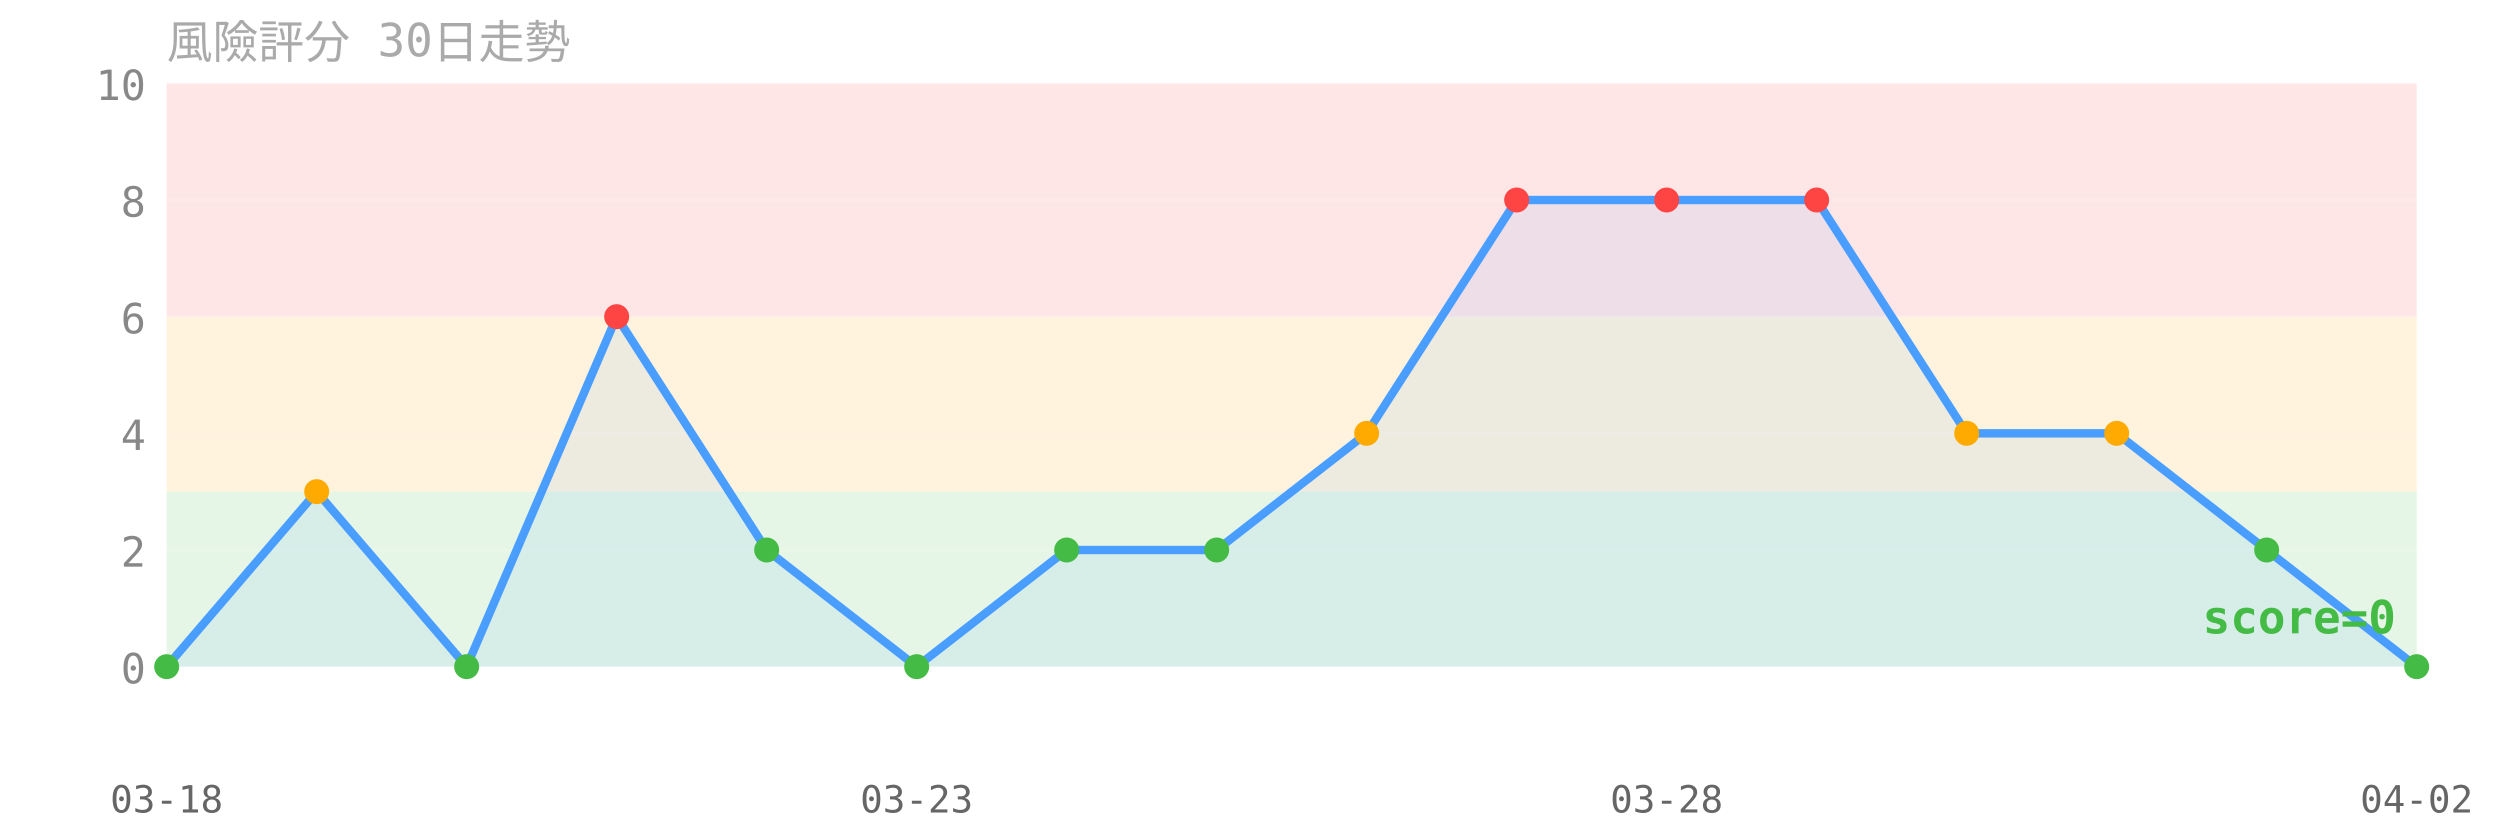
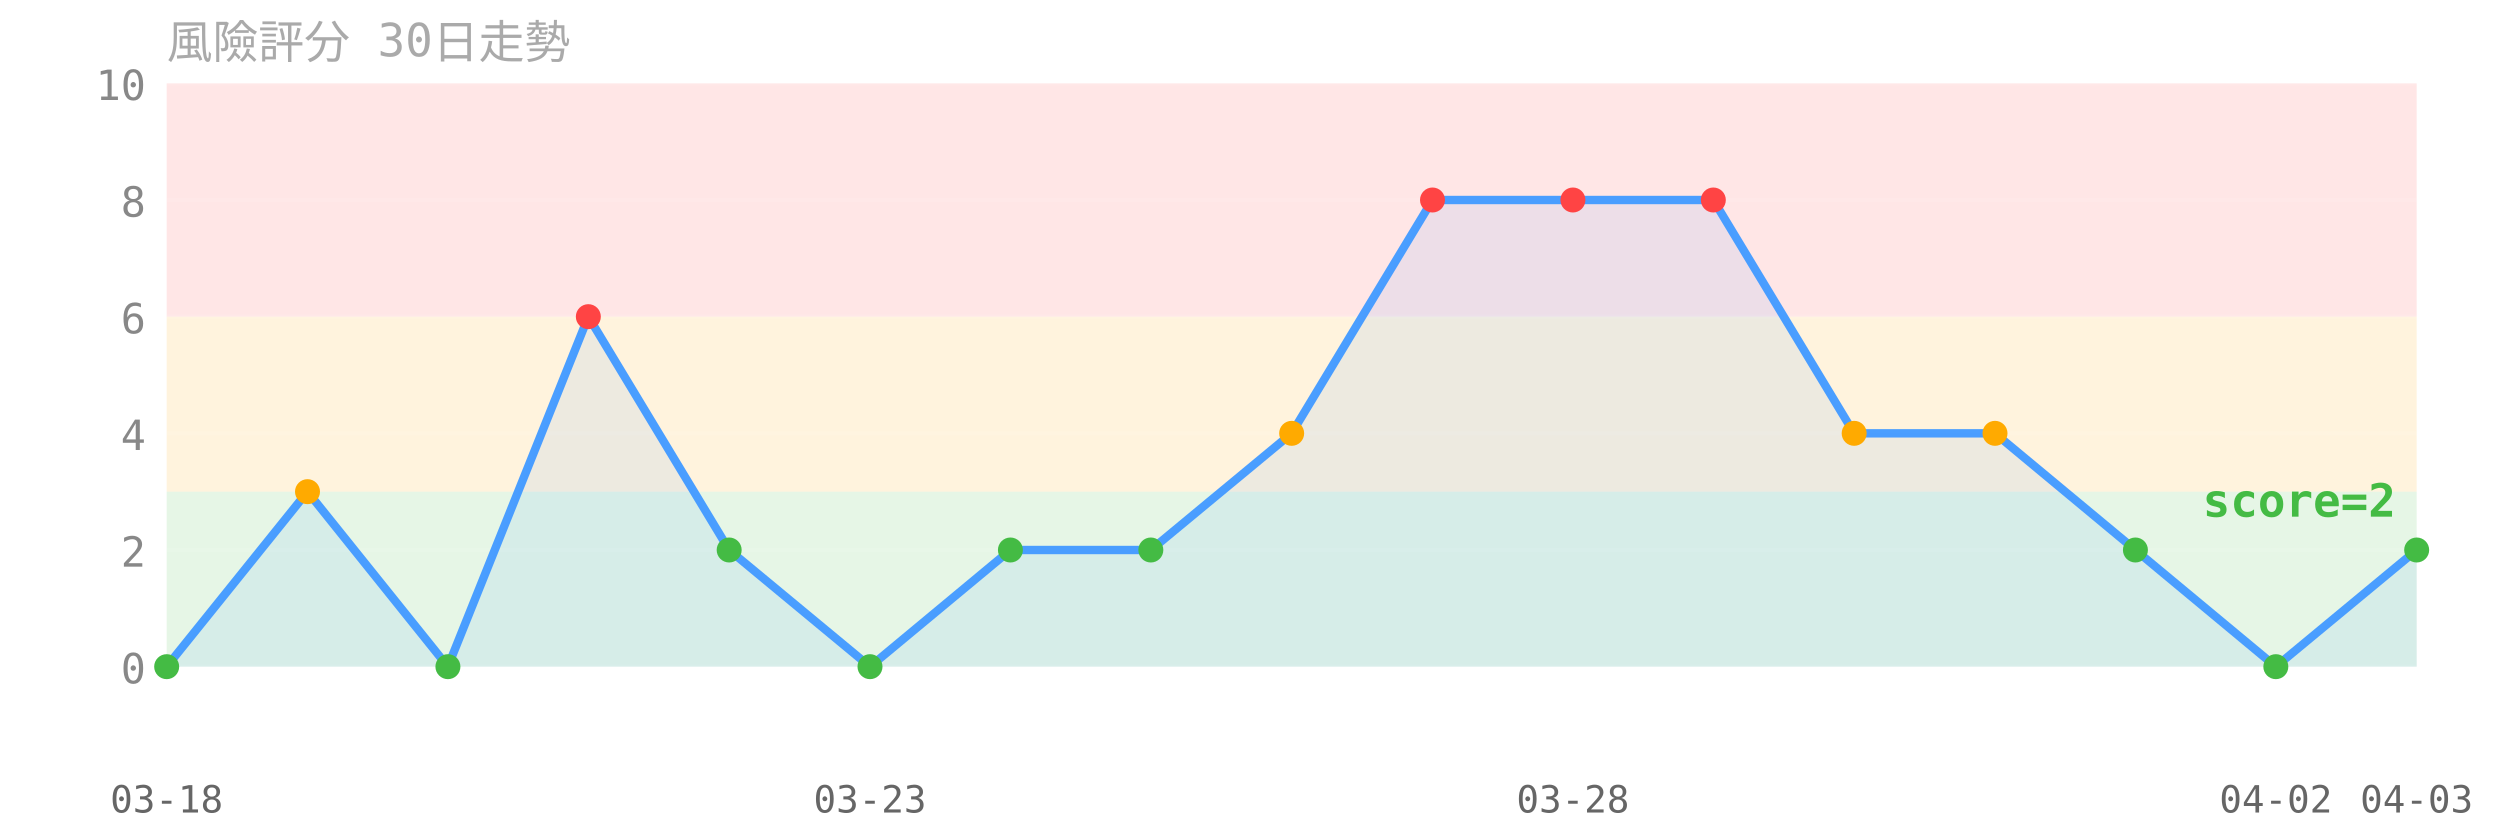
<svg xmlns="http://www.w3.org/2000/svg" width="600" height="200" style="background:#0b0f19;font-family:monospace">
  <rect x="40" y="20.0" width="540" height="56.0" fill="#ff444422" />
  <rect x="40" y="76.0" width="540" height="42.0" fill="#ffaa0022" />
  <rect x="40" y="118.0" width="540" height="42.0" fill="#44bb4422" />
  <line x1="40" y1="160.0" x2="580" y2="160.0" stroke="#ffffff18" stroke-width="1" />
  <text x="35" y="164.0" fill="#888" font-size="10" text-anchor="end">0</text>
  <line x1="40" y1="132.0" x2="580" y2="132.0" stroke="#ffffff18" stroke-width="1" />
  <text x="35" y="136.0" fill="#888" font-size="10" text-anchor="end">2</text>
  <line x1="40" y1="104.0" x2="580" y2="104.0" stroke="#ffffff18" stroke-width="1" />
  <text x="35" y="108.0" fill="#888" font-size="10" text-anchor="end">4</text>
  <line x1="40" y1="76.0" x2="580" y2="76.0" stroke="#ffffff18" stroke-width="1" />
  <text x="35" y="80.0" fill="#888" font-size="10" text-anchor="end">6</text>
  <line x1="40" y1="48.0" x2="580" y2="48.0" stroke="#ffffff18" stroke-width="1" />
  <text x="35" y="52.0" fill="#888" font-size="10" text-anchor="end">8</text>
  <line x1="40" y1="20.0" x2="580" y2="20.0" stroke="#ffffff18" stroke-width="1" />
  <text x="35" y="24.0" fill="#888" font-size="10" text-anchor="end">10</text>
-   <polyline points="40.0,160.0 76.0,118.0 112.0,160.0 148.0,76.0 184.0,132.0 220.0,160.0 256.0,132.0 292.0,132.0 328.0,104.0 364.0,48.0 400.0,48.0 436.0,48.0 472.0,104.0 508.0,104.0 544.0,132.0 580.0,160.0" fill="none" stroke="#4a9eff" stroke-width="2" stroke-linejoin="round" />
-   <polygon points="40.0,160.0 40.0,160.0 76.0,118.0 112.0,160.0 148.0,76.0 184.0,132.0 220.0,160.0 256.0,132.0 292.0,132.0 328.0,104.0 364.0,48.0 400.0,48.0 436.0,48.0 472.0,104.0 508.0,104.0 544.0,132.0 580.0,160.0 580.0,160.0" fill="#4a9eff18" />
+   <polyline points="40.0,160.0 73.8,118.0 107.5,160.0 141.2,76.0 175.0,132.0 208.8,160.0 242.5,132.0 276.2,132.0 310.0,104.0 343.8,48.0 377.5,48.0 411.2,48.0 445.0,104.0 478.8,104.0 512.5,132.0 546.2,160.0 580.0,132.0" fill="none" stroke="#4a9eff" stroke-width="2" stroke-linejoin="round" />
+   <polygon points="40.0,160.0 40.0,160.0 73.8,118.0 107.5,160.0 141.2,76.0 175.0,132.0 208.8,160.0 242.5,132.0 276.2,132.0 310.0,104.0 343.8,48.0 377.5,48.0 411.2,48.0 445.0,104.0 478.8,104.0 512.5,132.0 546.2,160.0 580.0,132.0 580.0,160.0" fill="#4a9eff18" />
  <circle cx="40.0" cy="160.0" r="3" fill="#44bb44" />
-   <circle cx="76.0" cy="118.0" r="3" fill="#ffaa00" />
-   <circle cx="112.0" cy="160.0" r="3" fill="#44bb44" />
-   <circle cx="148.0" cy="76.0" r="3" fill="#ff4444" />
-   <circle cx="184.0" cy="132.0" r="3" fill="#44bb44" />
-   <circle cx="220.0" cy="160.0" r="3" fill="#44bb44" />
-   <circle cx="256.0" cy="132.0" r="3" fill="#44bb44" />
-   <circle cx="292.0" cy="132.0" r="3" fill="#44bb44" />
-   <circle cx="328.0" cy="104.0" r="3" fill="#ffaa00" />
-   <circle cx="364.0" cy="48.0" r="3" fill="#ff4444" />
-   <circle cx="400.0" cy="48.0" r="3" fill="#ff4444" />
-   <circle cx="436.0" cy="48.0" r="3" fill="#ff4444" />
-   <circle cx="472.0" cy="104.0" r="3" fill="#ffaa00" />
-   <circle cx="508.0" cy="104.0" r="3" fill="#ffaa00" />
-   <circle cx="544.0" cy="132.0" r="3" fill="#44bb44" />
-   <circle cx="580.0" cy="160.0" r="3" fill="#44bb44" />
+   <circle cx="73.8" cy="118.0" r="3" fill="#ffaa00" />
+   <circle cx="107.5" cy="160.0" r="3" fill="#44bb44" />
+   <circle cx="141.2" cy="76.0" r="3" fill="#ff4444" />
+   <circle cx="175.0" cy="132.0" r="3" fill="#44bb44" />
+   <circle cx="208.8" cy="160.0" r="3" fill="#44bb44" />
+   <circle cx="242.5" cy="132.0" r="3" fill="#44bb44" />
+   <circle cx="276.2" cy="132.0" r="3" fill="#44bb44" />
+   <circle cx="310.0" cy="104.0" r="3" fill="#ffaa00" />
+   <circle cx="343.8" cy="48.0" r="3" fill="#ff4444" />
+   <circle cx="377.5" cy="48.0" r="3" fill="#ff4444" />
+   <circle cx="411.2" cy="48.0" r="3" fill="#ff4444" />
+   <circle cx="445.0" cy="104.0" r="3" fill="#ffaa00" />
+   <circle cx="478.8" cy="104.0" r="3" fill="#ffaa00" />
+   <circle cx="512.5" cy="132.0" r="3" fill="#44bb44" />
+   <circle cx="546.2" cy="160.0" r="3" fill="#44bb44" />
+   <circle cx="580.0" cy="132.0" r="3" fill="#44bb44" />
  <text x="40.0" y="195" fill="#666" font-size="9" text-anchor="middle">03-18</text>
-   <text x="220.0" y="195" fill="#666" font-size="9" text-anchor="middle">03-23</text>
-   <text x="400.0" y="195" fill="#666" font-size="9" text-anchor="middle">03-28</text>
-   <text x="580.0" y="195" fill="#666" font-size="9" text-anchor="middle">04-02</text>
-   <text x="575.0" y="152.0" fill="#44bb44" font-size="11" text-anchor="end" font-weight="bold">score=0</text>
+   <text x="208.8" y="195" fill="#666" font-size="9" text-anchor="middle">03-23</text>
+   <text x="377.5" y="195" fill="#666" font-size="9" text-anchor="middle">03-28</text>
+   <text x="546.2" y="195" fill="#666" font-size="9" text-anchor="middle">04-02</text>
+   <text x="580.0" y="195" fill="#666" font-size="9" text-anchor="middle">04-03</text>
+   <text x="575.0" y="124.0" fill="#44bb44" font-size="11" text-anchor="end" font-weight="bold">score=2</text>
  <text x="40" y="14" fill="#aaa" font-size="11">風險評分 30日走勢</text>
</svg>
